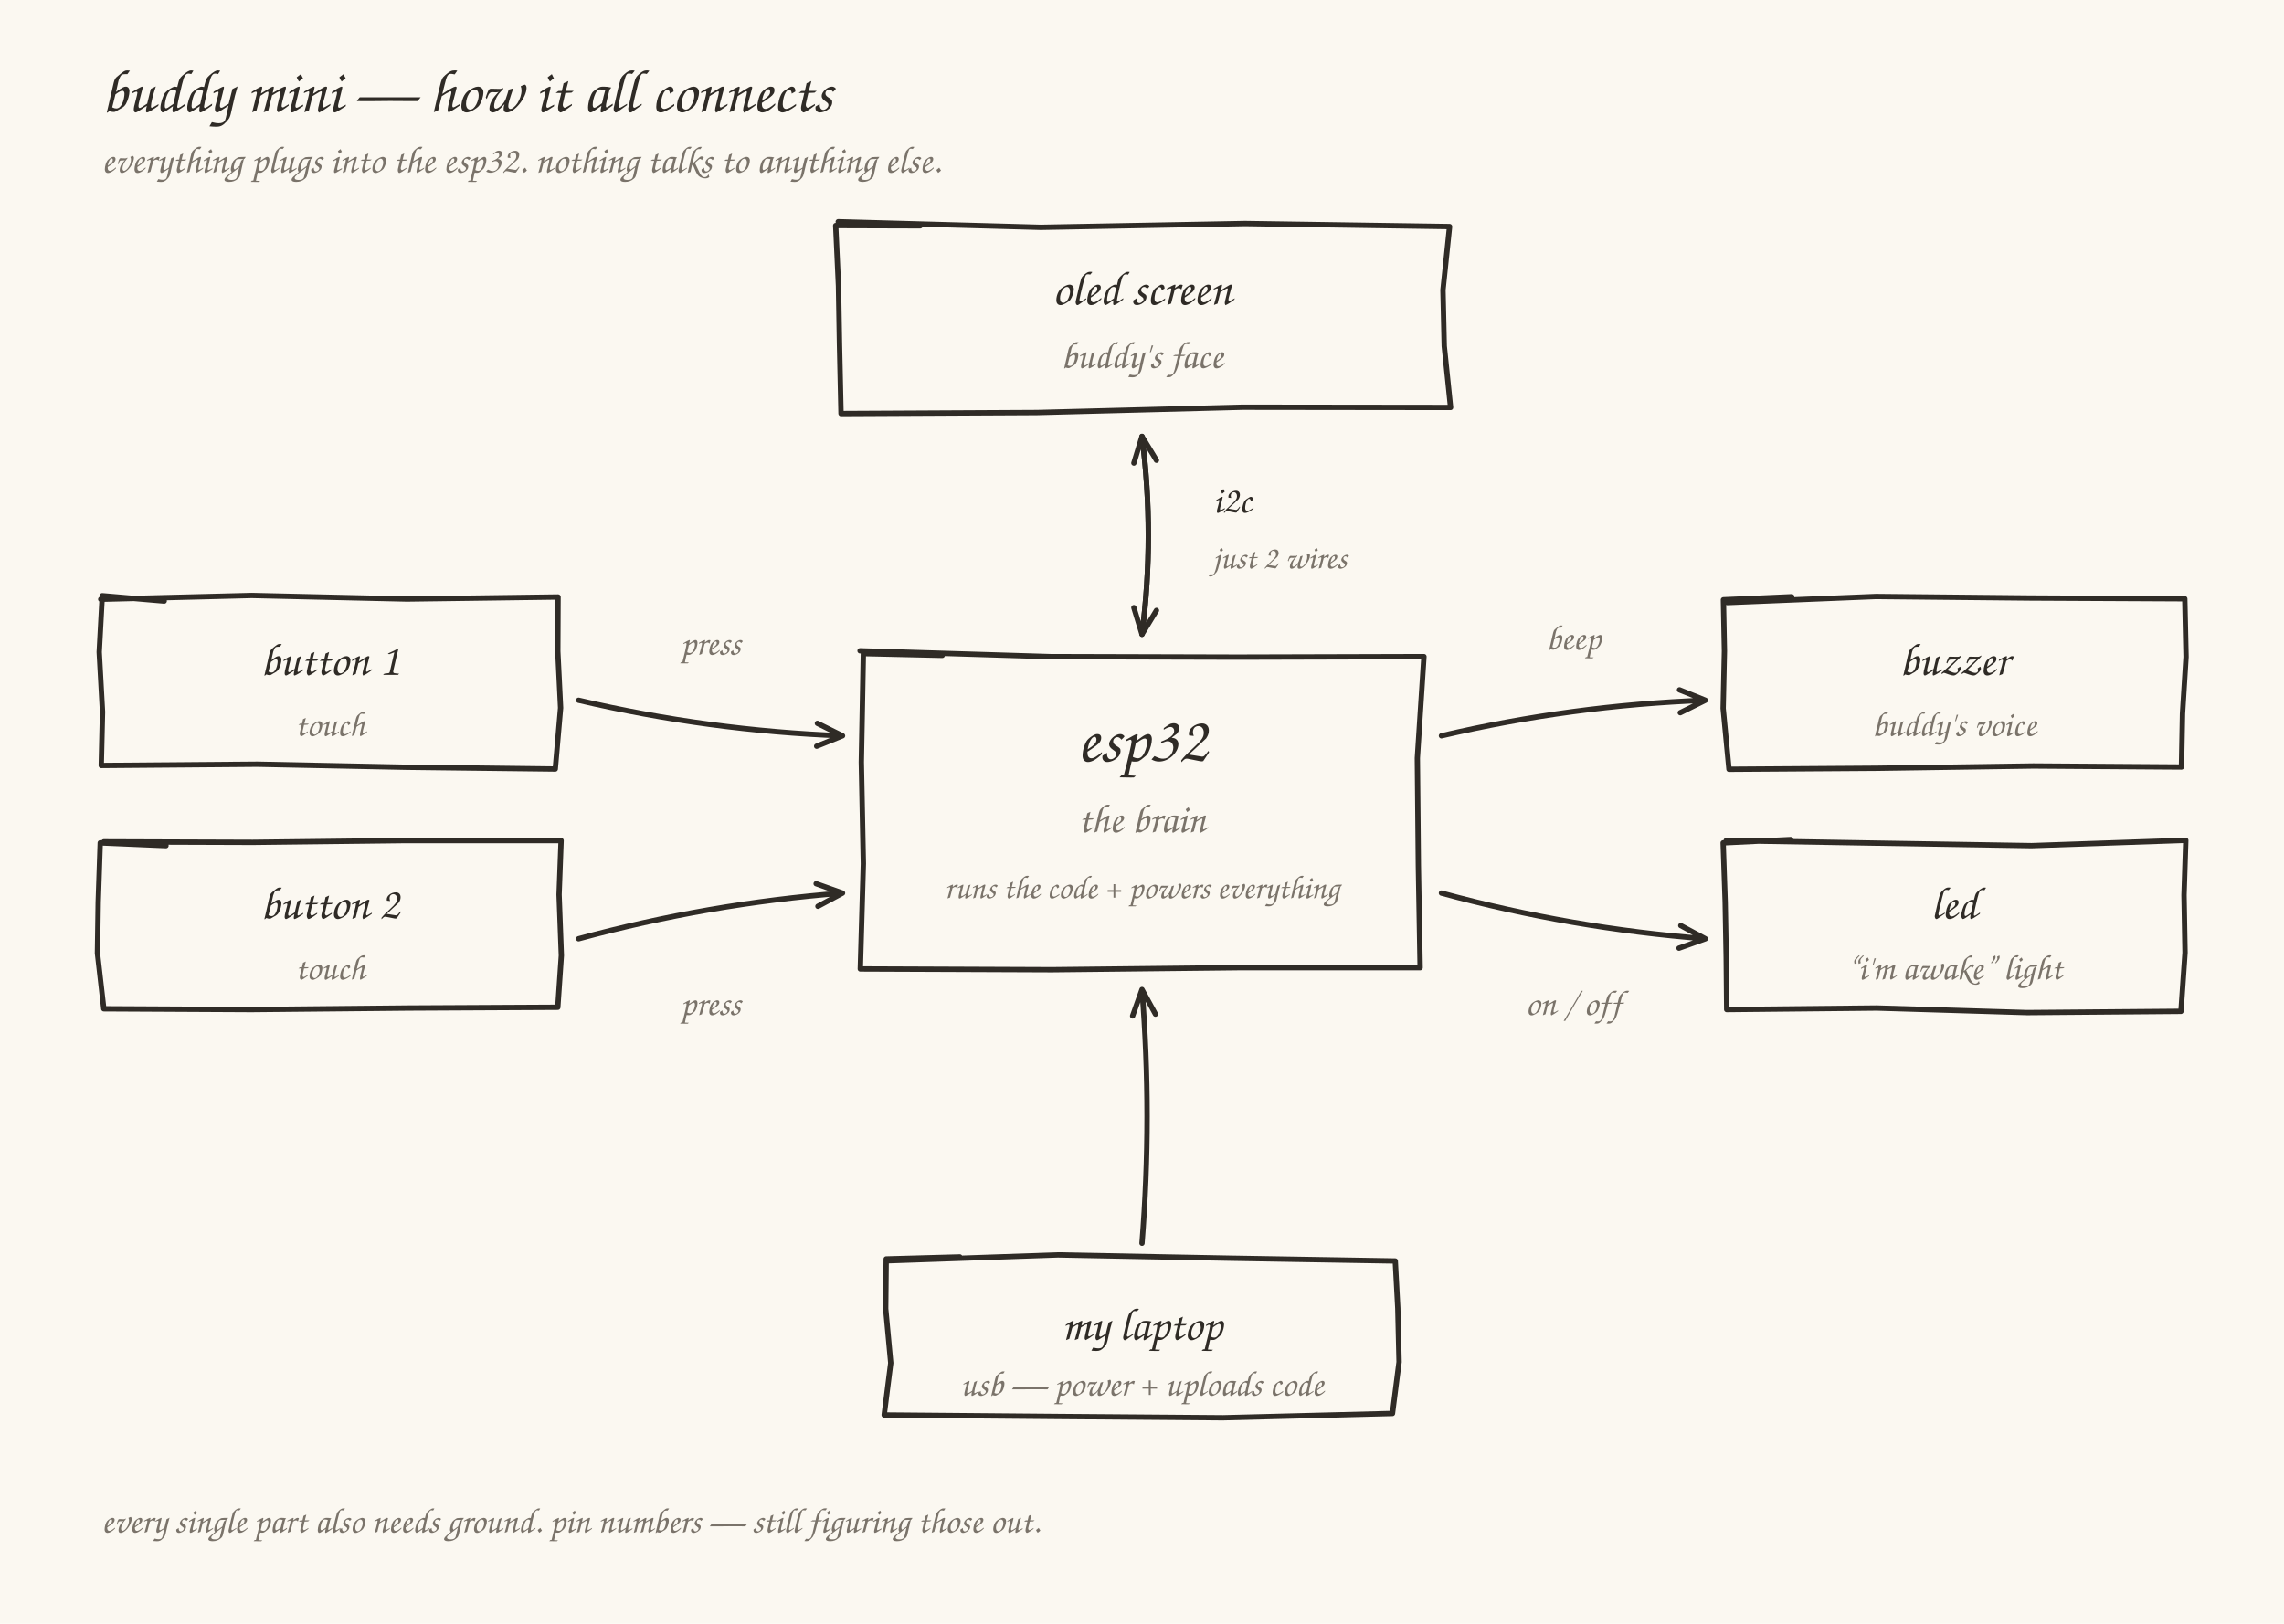
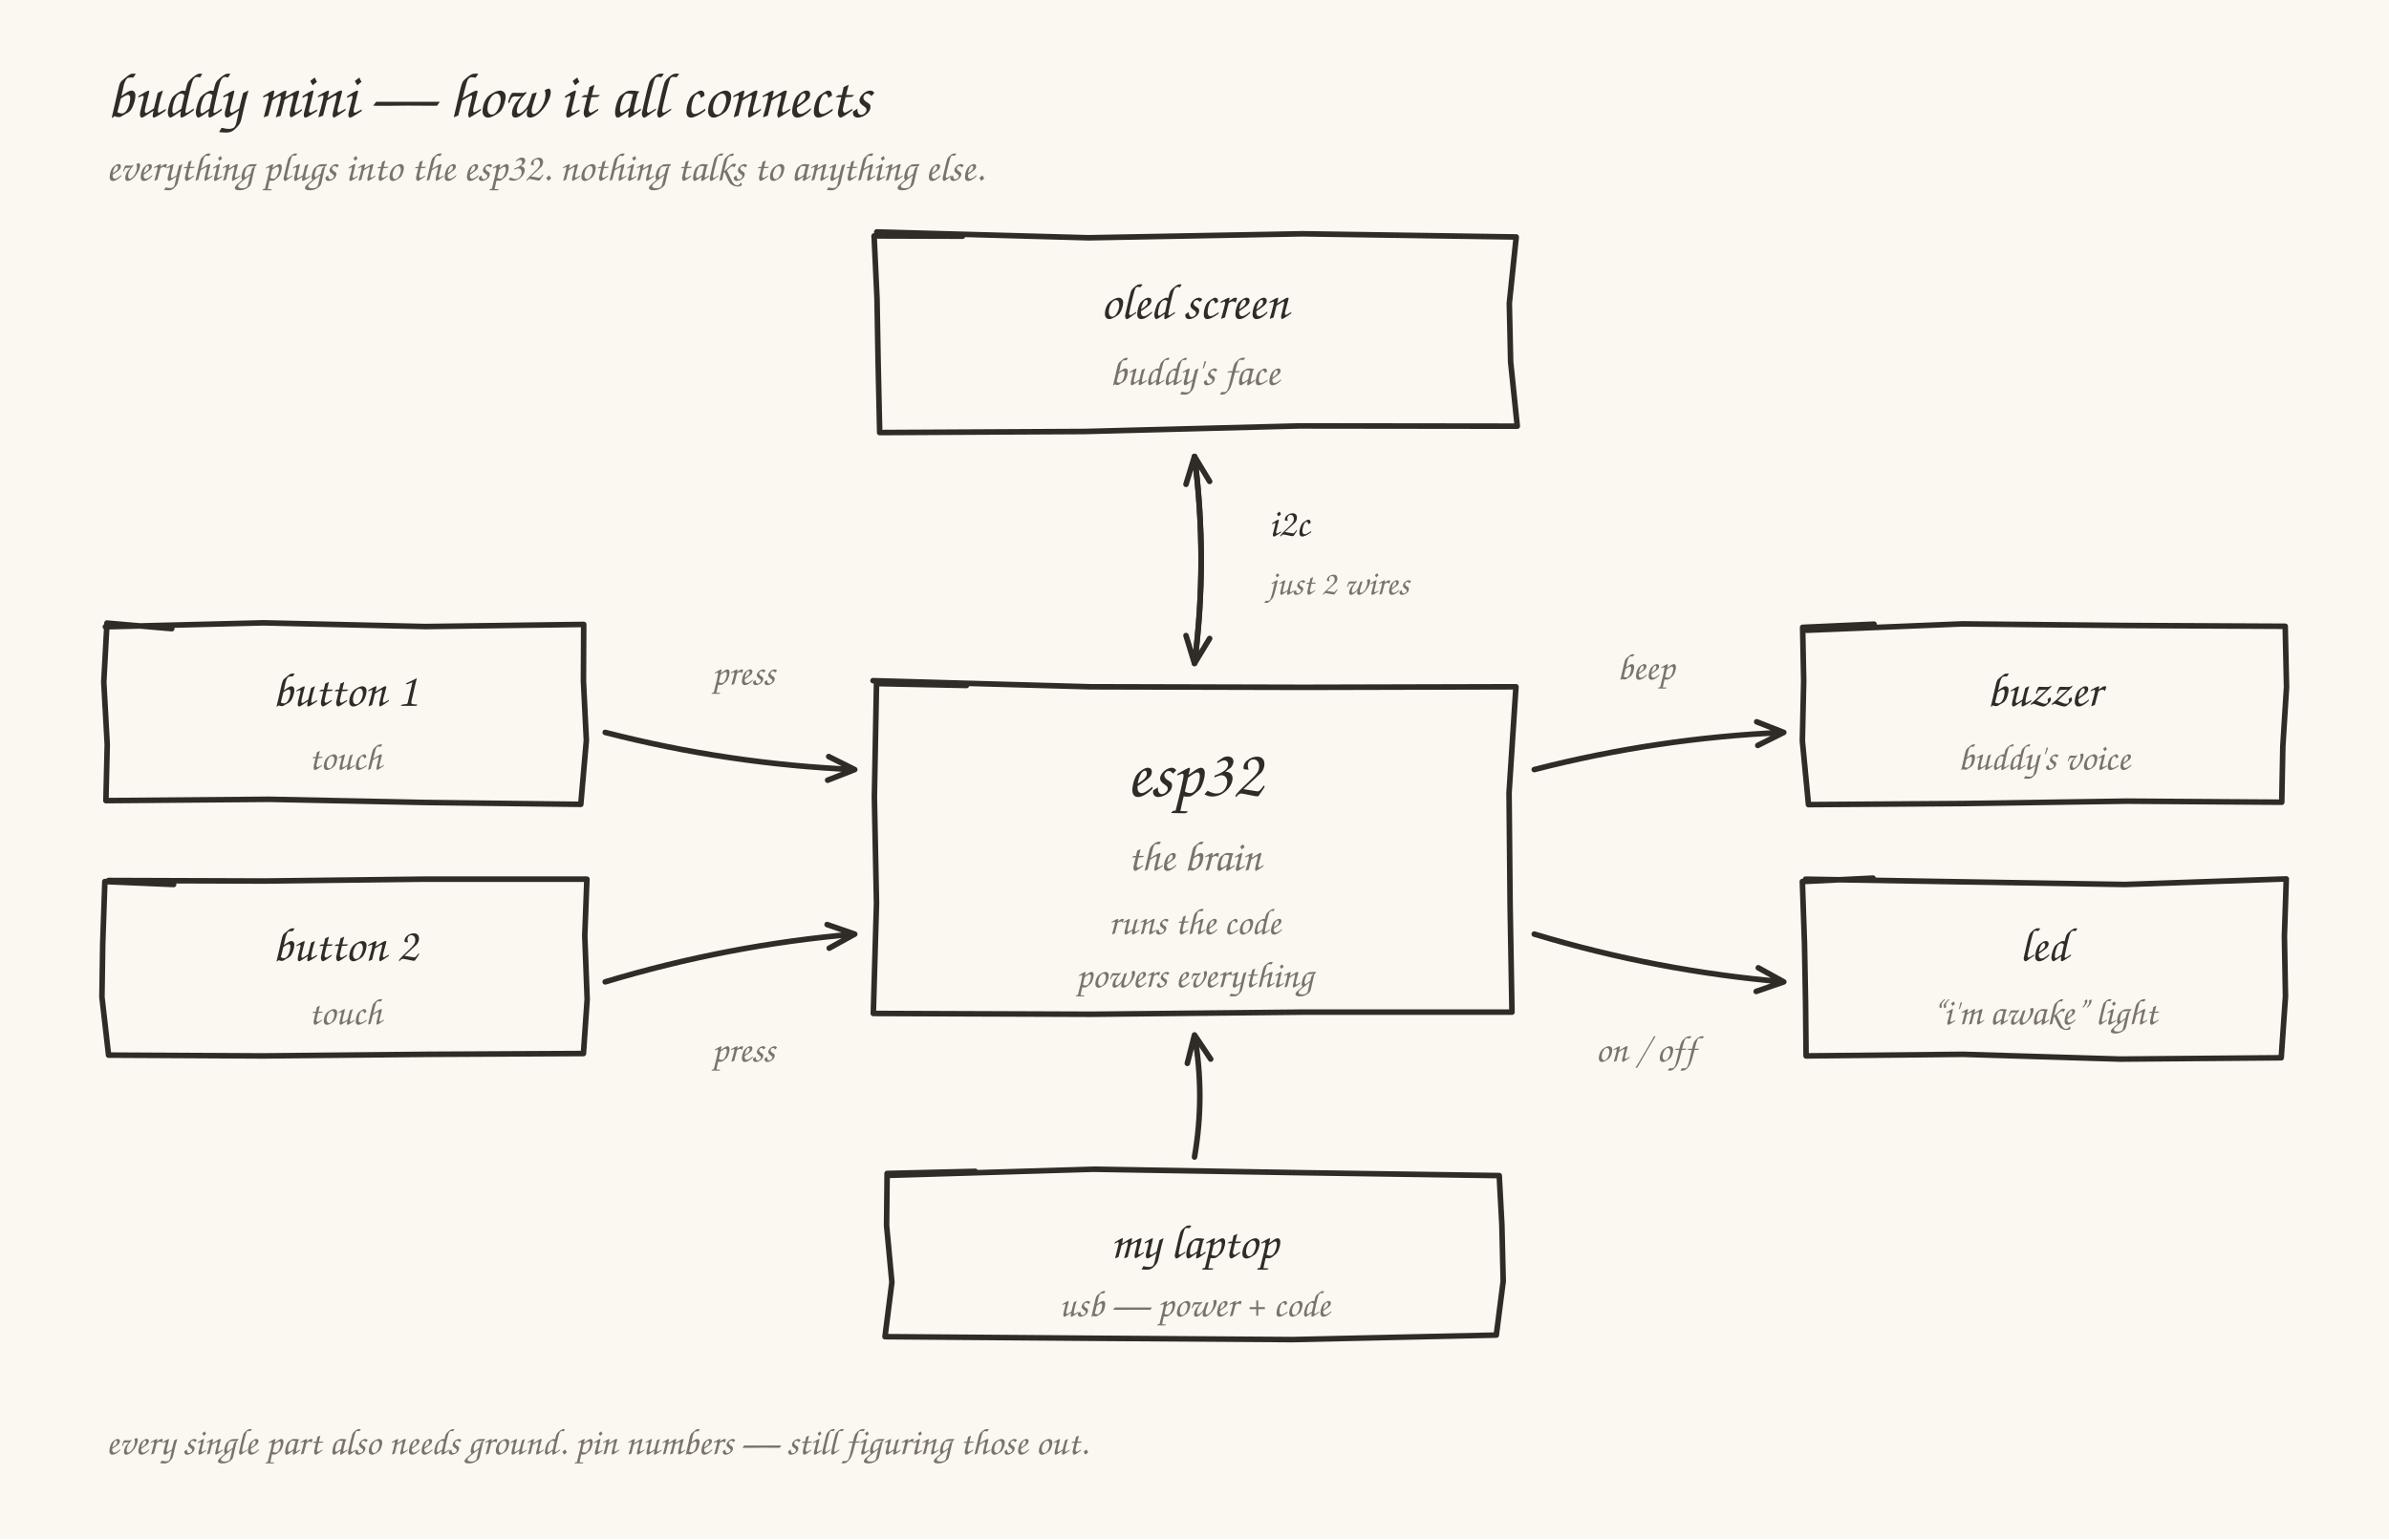
- <svg xmlns="http://www.w3.org/2000/svg" viewBox="0 0 900 640" width="900" height="640" font-family="'Segoe Print','Comic Sans MS','Bradley Hand','Chalkboard SE',cursive,sans-serif">
-   <rect width="900" height="640" fill="#fbf8f1" />
+ <svg xmlns="http://www.w3.org/2000/svg" viewBox="0 0 900 580" width="900" height="580" font-family="'Segoe Print','Comic Sans MS','Bradley Hand','Chalkboard SE',cursive,sans-serif">
+   <rect width="900" height="580" fill="#fbf8f1" />
  <g fill="none" stroke="#2f2b26" stroke-width="2.1" stroke-linecap="round" stroke-linejoin="round">
    <path d="M330.3,87.4 L410.1,89.6 L490.6,88.1 L571.2,89.3 L568.6,114.3 L569.1,136.4 L571.6,160.6 L489.6,160.5 L408.6,162.6 L331.4,163.0 L330.8,135.9 L330.4,112.7 L329.3,88.9 L362.6,89.0" />
-     <path d="M338.9,256.5 L414.0,258.8 L487.8,259.0 L561.1,258.8 L558.5,298.8 L558.9,341.2 L559.6,381.4 L487.6,381.4 L414.5,382.2 L339.0,381.9 L340.2,340.4 L339.4,300.4 L340.2,257.6 L371.3,258.3" />
+     <path d="M328.9,256.5 L410.7,258.8 L491.2,259.0 L571.1,258.8 L568.5,298.8 L568.9,341.2 L569.6,381.4 L490.9,381.4 L411.2,382.2 L329.0,381.9 L330.2,340.4 L329.4,300.4 L330.2,257.6 L364.1,258.3" />
    <path d="M39.7,236.2 L99.2,234.7 L160.3,236.1 L219.9,235.3 L219.8,256.7 L220.9,279.0 L218.8,303.1 L160.3,302.4 L101.4,301.2 L39.9,301.7 L40.4,280.6 L39.1,257.0 L40.3,234.8 L64.7,236.9" />
    <path d="M40.9,331.8 L99.6,332.0 L159.2,331.3 L221.1,331.3 L220.3,352.6 L221.2,376.6 L219.8,397.0 L161.0,397.3 L99.1,397.9 L40.9,397.6 L38.4,375.7 L38.7,355.6 L39.5,332.2 L65.4,333.3" />
    <path d="M680.7,237.5 L739.2,235.1 L800.0,235.7 L860.9,236.0 L861.4,258.9 L860.0,281.3 L859.6,302.3 L801.2,301.9 L739.5,302.8 L681.3,303.2 L679.0,279.2 L679.5,256.6 L679.1,236.4 L706.0,235.2" />
    <path d="M680.2,331.3 L739.0,332.3 L800.5,333.3 L861.3,331.2 L860.6,352.8 L861.0,375.5 L859.4,398.6 L798.8,399.1 L739.5,397.3 L680.4,397.9 L680.2,377.4 L679.8,355.5 L679.0,332.2 L705.6,330.9" />
-     <path d="M350.3,496.9 L416.9,494.6 L484.6,495.9 L549.8,497.0 L550.8,515.6 L551.3,536.8 L548.7,557.1 L481.9,558.8 L417.5,558.3 L348.4,557.7 L351.0,537.2 L349.0,515.8 L349.2,496.2 L378.2,495.4" />
+     <path d="M335.3,442.9 L411.9,440.6 L489.6,441.9 L564.8,443.0 L565.8,461.6 L566.3,482.8 L563.7,503.1 L486.9,504.8 L412.5,504.3 L333.4,503.7 L336.0,483.2 L334.0,461.8 L334.2,442.2 L367.4,441.4" />
    <path d="M450.0,250.0 Q455.0,211.0 450.0,172.0 M450.0,172.0 L455.7,181.4 M450.0,172.0 L446.8,182.5" />
    <path d="M450.0,172.0 Q455.0,211.0 450.0,250.0 M450.0,250.0 L446.8,239.5 M450.0,250.0 L455.7,240.6" />
-     <path d="M228.0,276.0 Q279.3,288.0 332.0,290.0 M332.0,290.0 L321.8,294.1 M332.0,290.0 L322.1,285.1" />
-     <path d="M228.0,370.0 Q279.1,356.1 332.0,352.0 M332.0,352.0 L322.3,357.2 M332.0,352.0 L321.6,348.3" />
-     <path d="M568.0,290.0 Q619.3,278.0 672.0,276.0 M672.0,276.0 L662.1,280.9 M672.0,276.0 L661.8,271.9" />
-     <path d="M568.0,352.0 Q619.1,365.9 672.0,370.0 M672.0,370.0 L661.6,373.7 M672.0,370.0 L662.3,364.8" />
-     <path d="M450.0,490.0 Q454.0,440.0 450.0,390.0 M450.0,390.0 L455.3,399.7 M450.0,390.0 L446.3,400.4" />
+     <path d="M228.0,276.0 Q274.3,287.9 322.0,290.0 M322.0,290.0 L311.8,294.0 M322.0,290.0 L312.2,285.1" />
+     <path d="M228.0,370.0 Q274.1,356.1 322.0,352.0 M322.0,352.0 L312.4,357.3 M322.0,352.0 L311.6,348.4" />
+     <path d="M578.0,290.0 Q624.3,278.1 672.0,276.0 M672.0,276.0 L662.2,280.9 M672.0,276.0 L661.8,272.0" />
+     <path d="M578.0,352.0 Q624.1,365.9 672.0,370.0 M672.0,370.0 L661.6,373.6 M672.0,370.0 L662.4,364.7" />
+     <path d="M450.0,436.0 Q454.0,413.0 450.0,390.0 M450.0,390.0 L456.1,399.1 M450.0,390.0 L447.3,400.7" />
  </g>
  <text x="40" y="44" fill="#2f2b26" font-size="24" text-anchor="start">buddy mini — how it all connects</text>
  <text x="40" y="68" fill="#7a736a" font-size="15" text-anchor="start">everything plugs into the esp32. nothing talks to anything else.</text>
  <text x="450" y="120" fill="#2f2b26" font-size="19" text-anchor="middle">oled screen</text>
  <text x="450" y="145" fill="#7a736a" font-size="15" text-anchor="middle">buddy's face</text>
  <text x="450" y="300" fill="#2f2b26" font-size="26" text-anchor="middle">esp32</text>
  <text x="450" y="328" fill="#7a736a" font-size="16" text-anchor="middle">the brain</text>
-   <text x="450" y="354" fill="#7a736a" font-size="13" text-anchor="middle">runs the code + powers everything</text>
+   <text x="450" y="352" fill="#7a736a" font-size="14" text-anchor="middle">runs the code</text>
+   <text x="450" y="372" fill="#7a736a" font-size="14" text-anchor="middle">powers everything</text>
  <text x="130" y="266" fill="#2f2b26" font-size="18" text-anchor="middle">button 1</text>
  <text x="130" y="290" fill="#7a736a" font-size="14" text-anchor="middle">touch</text>
  <text x="130" y="362" fill="#2f2b26" font-size="18" text-anchor="middle">button 2</text>
  <text x="130" y="386" fill="#7a736a" font-size="14" text-anchor="middle">touch</text>
  <text x="770" y="266" fill="#2f2b26" font-size="18" text-anchor="middle">buzzer</text>
  <text x="770" y="290" fill="#7a736a" font-size="14" text-anchor="middle">buddy's voice</text>
  <text x="770" y="362" fill="#2f2b26" font-size="18" text-anchor="middle">led</text>
  <text x="770" y="386" fill="#7a736a" font-size="14" text-anchor="middle">“i'm awake” light</text>
-   <text x="450" y="528" fill="#2f2b26" font-size="18" text-anchor="middle">my laptop</text>
-   <text x="450" y="550" fill="#7a736a" font-size="14" text-anchor="middle">usb — power + uploads code</text>
+   <text x="450" y="474" fill="#2f2b26" font-size="18" text-anchor="middle">my laptop</text>
+   <text x="450" y="496" fill="#7a736a" font-size="14" text-anchor="middle">usb — power + code</text>
  <text x="478" y="202" fill="#2f2b26" font-size="15" text-anchor="start">i2c</text>
  <text x="478" y="224" fill="#7a736a" font-size="13" text-anchor="start">just 2 wires</text>
  <text x="280" y="258" fill="#7a736a" font-size="14" text-anchor="middle">press</text>
  <text x="280" y="400" fill="#7a736a" font-size="14" text-anchor="middle">press</text>
  <text x="620" y="256" fill="#7a736a" font-size="14" text-anchor="middle">beep</text>
  <text x="620" y="400" fill="#7a736a" font-size="14" text-anchor="middle">on / off</text>
-   <text x="40" y="604" fill="#7a736a" font-size="14" text-anchor="start">every single part also needs ground. pin numbers — still figuring those out.</text>
+   <text x="40" y="548" fill="#7a736a" font-size="14" text-anchor="start">every single part also needs ground. pin numbers — still figuring those out.</text>
</svg>
